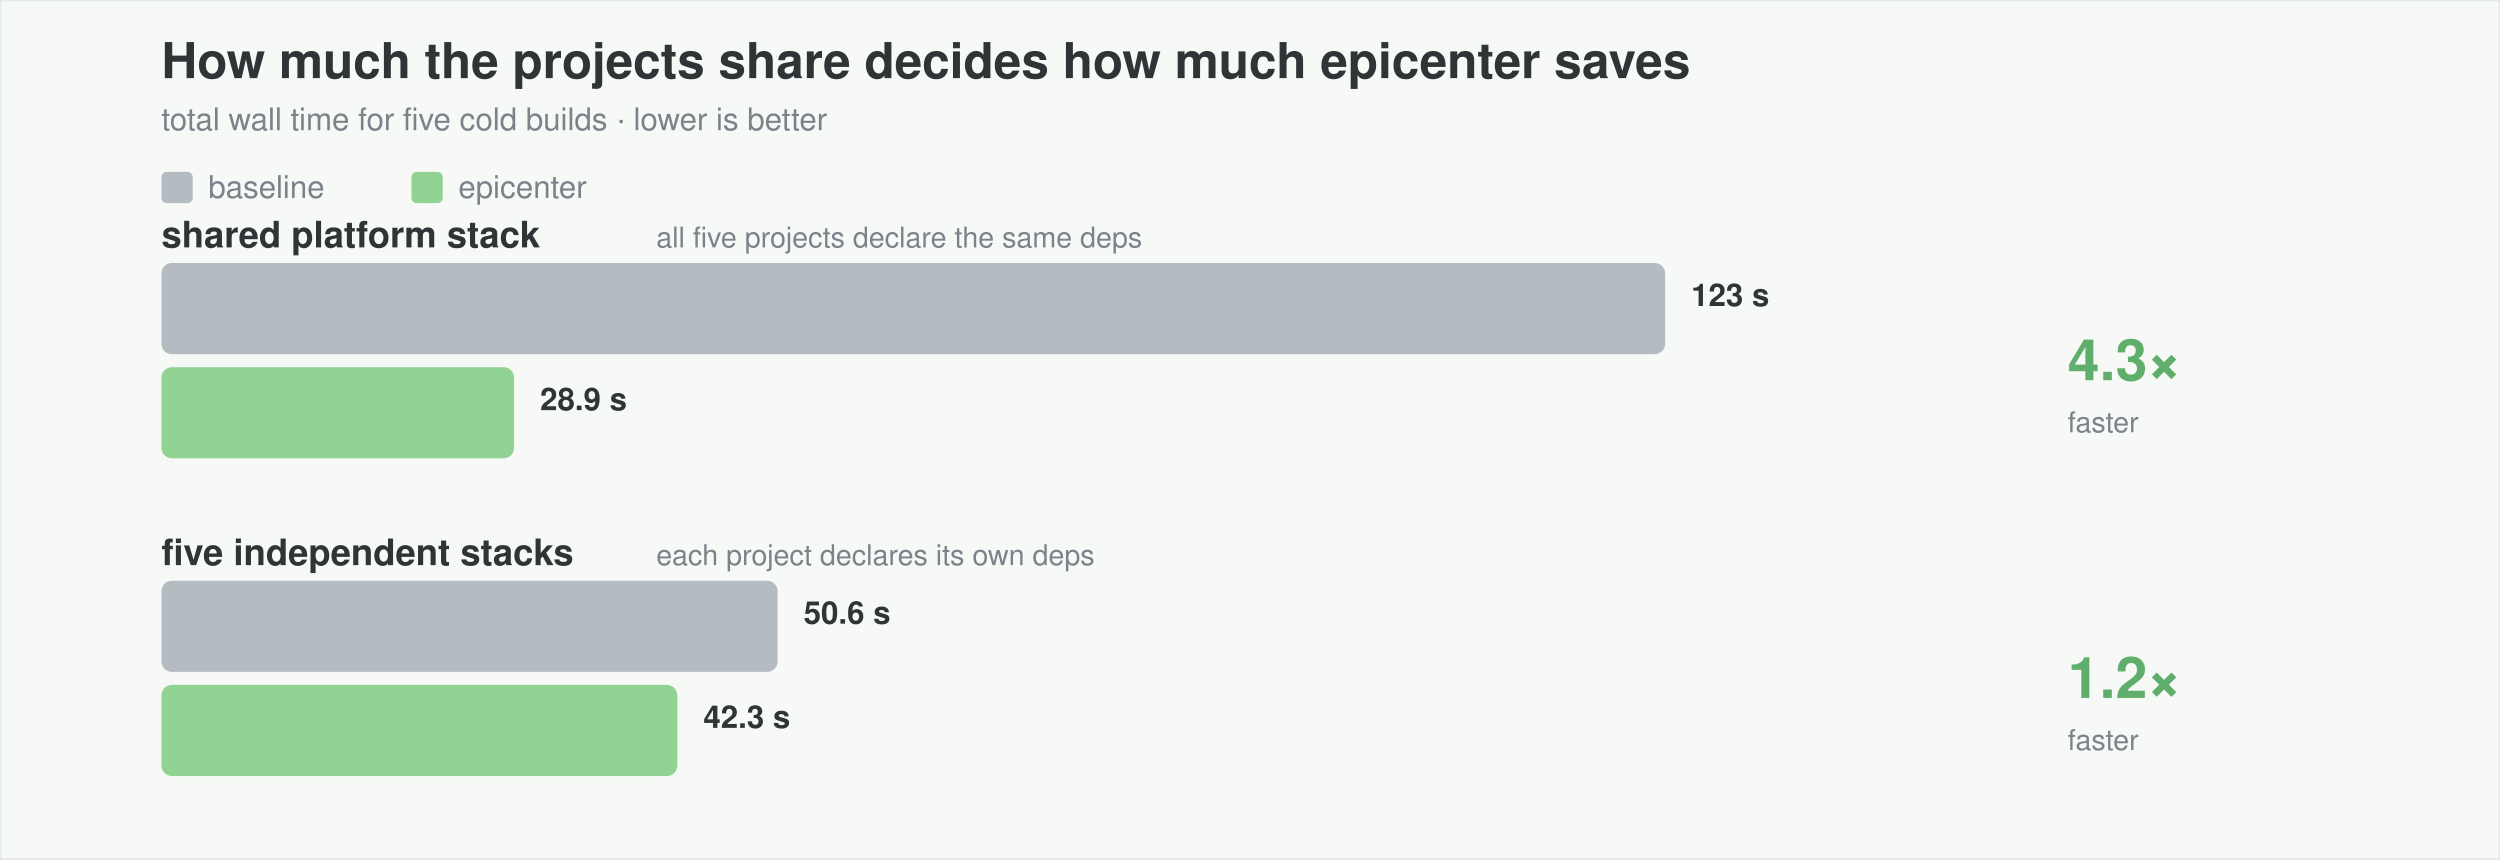
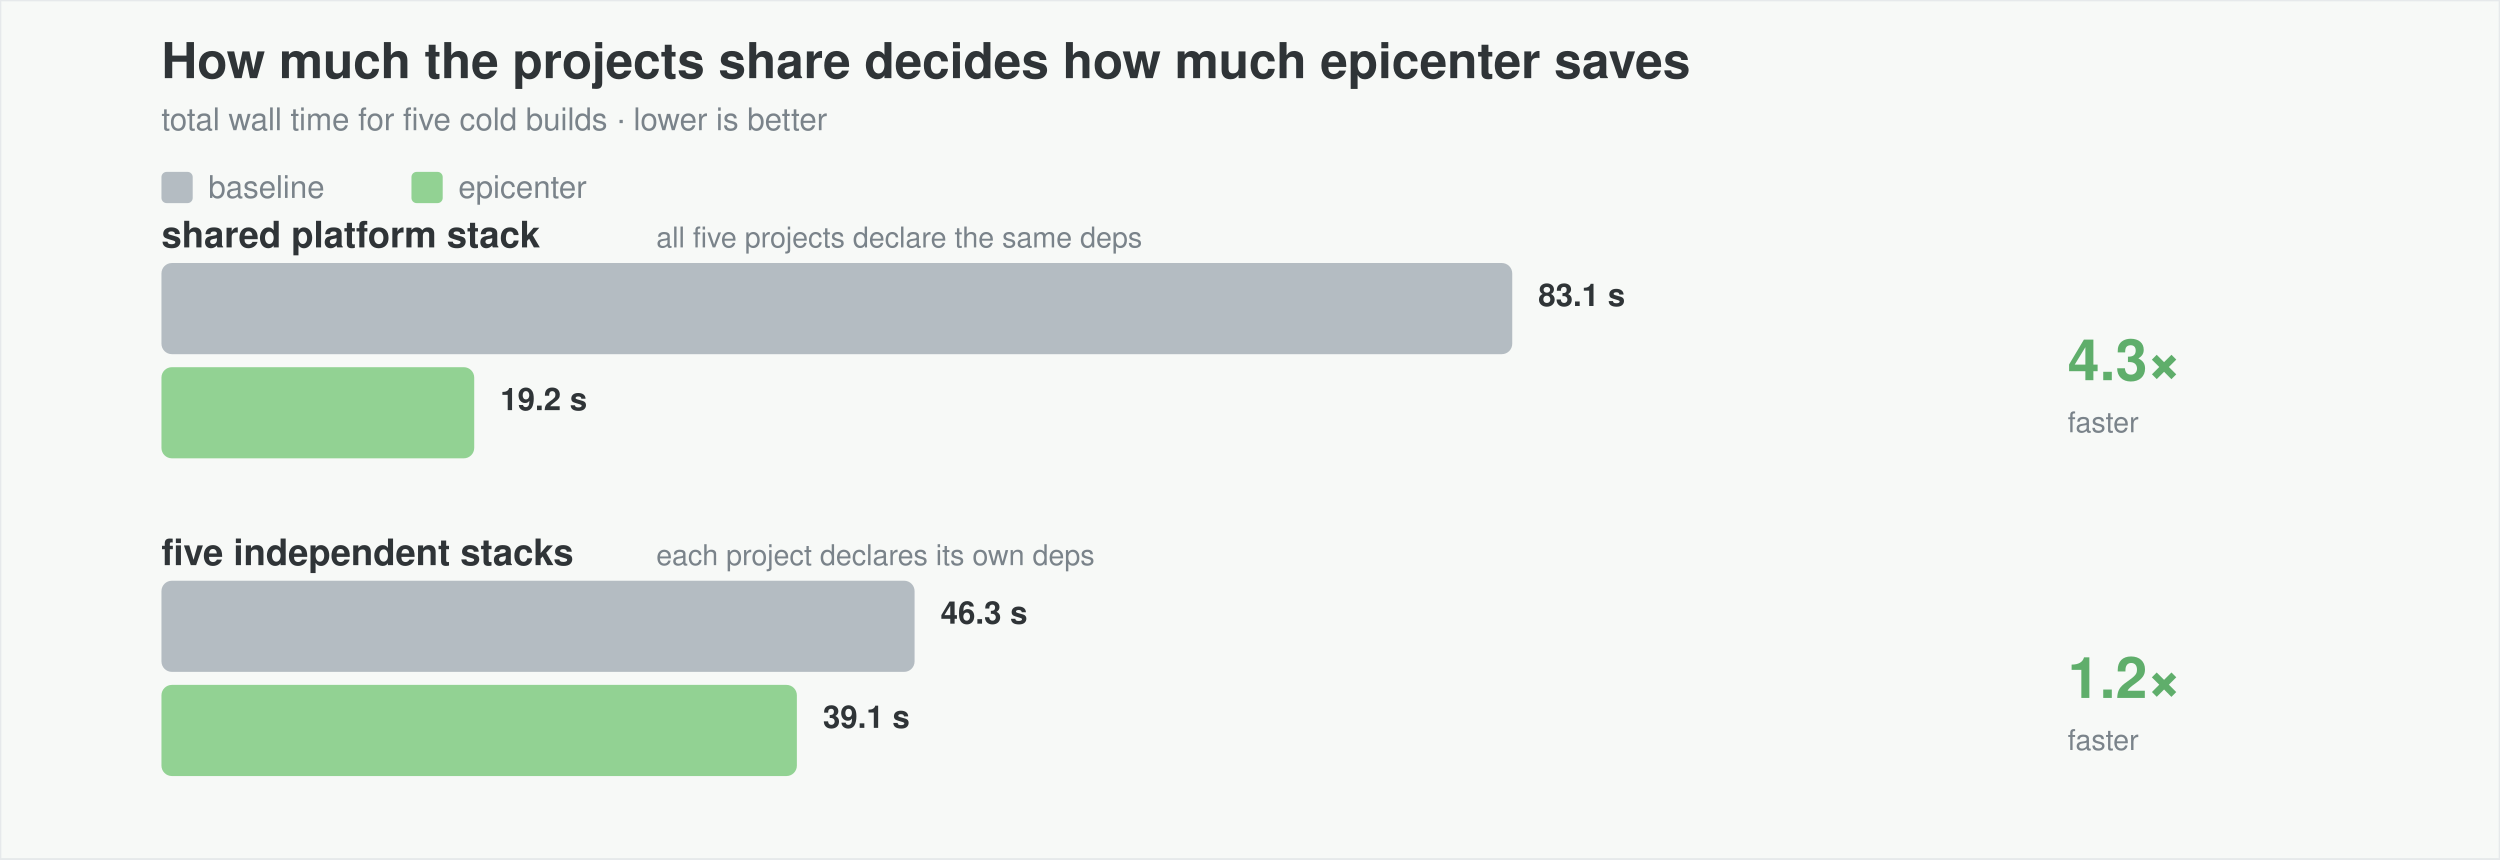
<svg xmlns="http://www.w3.org/2000/svg" width="960" height="330" viewBox="0 0 960 330">
  <rect x="0" y="0" width="960" height="330" fill="#F7F9F7" stroke="#E6E9EB" stroke-width="1" />
  <text x="62.0" y="30.0" font-family="-apple-system,BlinkMacSystemFont,'Segoe UI',Helvetica,Arial,sans-serif" font-size="19" fill="#2F3437" text-anchor="start" font-weight="700">How much the projects share decides how much epicenter saves</text>
  <text x="62.0" y="50.0" font-family="-apple-system,BlinkMacSystemFont,'Segoe UI',Helvetica,Arial,sans-serif" font-size="12" fill="#7A838A" text-anchor="start" font-weight="normal">total wall time for five cold builds · lower is better</text>
  <rect x="62.0" y="66.0" width="12.0" height="12.0" fill="#B4BCC2" rx="2.0" opacity="1.0" />
  <text x="80.0" y="76.0" font-family="-apple-system,BlinkMacSystemFont,'Segoe UI',Helvetica,Arial,sans-serif" font-size="12" fill="#7A838A" text-anchor="start" font-weight="normal">baseline</text>
  <rect x="158.0" y="66.0" width="12.0" height="12.0" fill="#92D293" rx="2.0" opacity="1.0" />
  <text x="176.0" y="76.0" font-family="-apple-system,BlinkMacSystemFont,'Segoe UI',Helvetica,Arial,sans-serif" font-size="12" fill="#7A838A" text-anchor="start" font-weight="normal">epicenter</text>
-   <rect x="62.0" y="101.0" width="577.4" height="35.0" fill="#B4BCC2" rx="4.0" opacity="1.0" />
-   <text x="649.4" y="117.5" font-family="-apple-system,BlinkMacSystemFont,'Segoe UI',Helvetica,Arial,sans-serif" font-size="12" fill="#2F3437" text-anchor="start" font-weight="600">123 s</text>
-   <rect x="62.0" y="141.0" width="135.4" height="35.0" fill="#92D293" rx="4.0" opacity="1.0" />
-   <text x="207.4" y="157.5" font-family="-apple-system,BlinkMacSystemFont,'Segoe UI',Helvetica,Arial,sans-serif" font-size="12" fill="#2F3437" text-anchor="start" font-weight="600">28.9 s</text>
+   <rect x="62.0" y="101.0" width="518.7" height="35.0" fill="#B4BCC2" rx="4.0" opacity="1.0" />
+   <text x="590.7" y="117.5" font-family="-apple-system,BlinkMacSystemFont,'Segoe UI',Helvetica,Arial,sans-serif" font-size="12" fill="#2F3437" text-anchor="start" font-weight="600">83.1 s</text>
+   <rect x="62.0" y="141.0" width="120.1" height="35.0" fill="#92D293" rx="4.0" opacity="1.0" />
+   <text x="192.1" y="157.5" font-family="-apple-system,BlinkMacSystemFont,'Segoe UI',Helvetica,Arial,sans-serif" font-size="12" fill="#2F3437" text-anchor="start" font-weight="600">19.2 s</text>
  <text x="62.0" y="95.0" font-family="-apple-system,BlinkMacSystemFont,'Segoe UI',Helvetica,Arial,sans-serif" font-size="14" fill="#2F3437" text-anchor="start" font-weight="700">shared platform stack</text>
  <text x="252.0" y="95.0" font-family="-apple-system,BlinkMacSystemFont,'Segoe UI',Helvetica,Arial,sans-serif" font-size="11" fill="#7A838A" text-anchor="start" font-weight="normal">all five projects declare the same deps</text>
  <text x="794.0" y="146.0" font-family="-apple-system,BlinkMacSystemFont,'Segoe UI',Helvetica,Arial,sans-serif" font-size="22" fill="#5FAE6B" text-anchor="start" font-weight="700">4.3×</text>
  <text x="794.0" y="166.0" font-family="-apple-system,BlinkMacSystemFont,'Segoe UI',Helvetica,Arial,sans-serif" font-size="11" fill="#7A838A" text-anchor="start" font-weight="normal">faster</text>
-   <rect x="62.0" y="223.0" width="236.6" height="35.0" fill="#B4BCC2" rx="4.0" opacity="1.0" />
-   <text x="308.6" y="239.5" font-family="-apple-system,BlinkMacSystemFont,'Segoe UI',Helvetica,Arial,sans-serif" font-size="12" fill="#2F3437" text-anchor="start" font-weight="600">50.6 s</text>
-   <rect x="62.0" y="263.0" width="198.1" height="35.0" fill="#92D293" rx="4.0" opacity="1.0" />
-   <text x="270.1" y="279.5" font-family="-apple-system,BlinkMacSystemFont,'Segoe UI',Helvetica,Arial,sans-serif" font-size="12" fill="#2F3437" text-anchor="start" font-weight="600">42.3 s</text>
+   <rect x="62.0" y="223.0" width="289.2" height="35.0" fill="#B4BCC2" rx="4.0" opacity="1.0" />
+   <text x="361.2" y="239.5" font-family="-apple-system,BlinkMacSystemFont,'Segoe UI',Helvetica,Arial,sans-serif" font-size="12" fill="#2F3437" text-anchor="start" font-weight="600">46.3 s</text>
+   <rect x="62.0" y="263.0" width="244.0" height="35.0" fill="#92D293" rx="4.0" opacity="1.0" />
+   <text x="316.0" y="279.5" font-family="-apple-system,BlinkMacSystemFont,'Segoe UI',Helvetica,Arial,sans-serif" font-size="12" fill="#2F3437" text-anchor="start" font-weight="600">39.1 s</text>
  <text x="62.0" y="217.0" font-family="-apple-system,BlinkMacSystemFont,'Segoe UI',Helvetica,Arial,sans-serif" font-size="14" fill="#2F3437" text-anchor="start" font-weight="700">five independent stacks</text>
  <text x="252.0" y="217.0" font-family="-apple-system,BlinkMacSystemFont,'Segoe UI',Helvetica,Arial,sans-serif" font-size="11" fill="#7A838A" text-anchor="start" font-weight="normal">each project declares its own deps</text>
  <text x="794.0" y="268.0" font-family="-apple-system,BlinkMacSystemFont,'Segoe UI',Helvetica,Arial,sans-serif" font-size="22" fill="#5FAE6B" text-anchor="start" font-weight="700">1.2×</text>
  <text x="794.0" y="288.0" font-family="-apple-system,BlinkMacSystemFont,'Segoe UI',Helvetica,Arial,sans-serif" font-size="11" fill="#7A838A" text-anchor="start" font-weight="normal">faster</text>
</svg>
